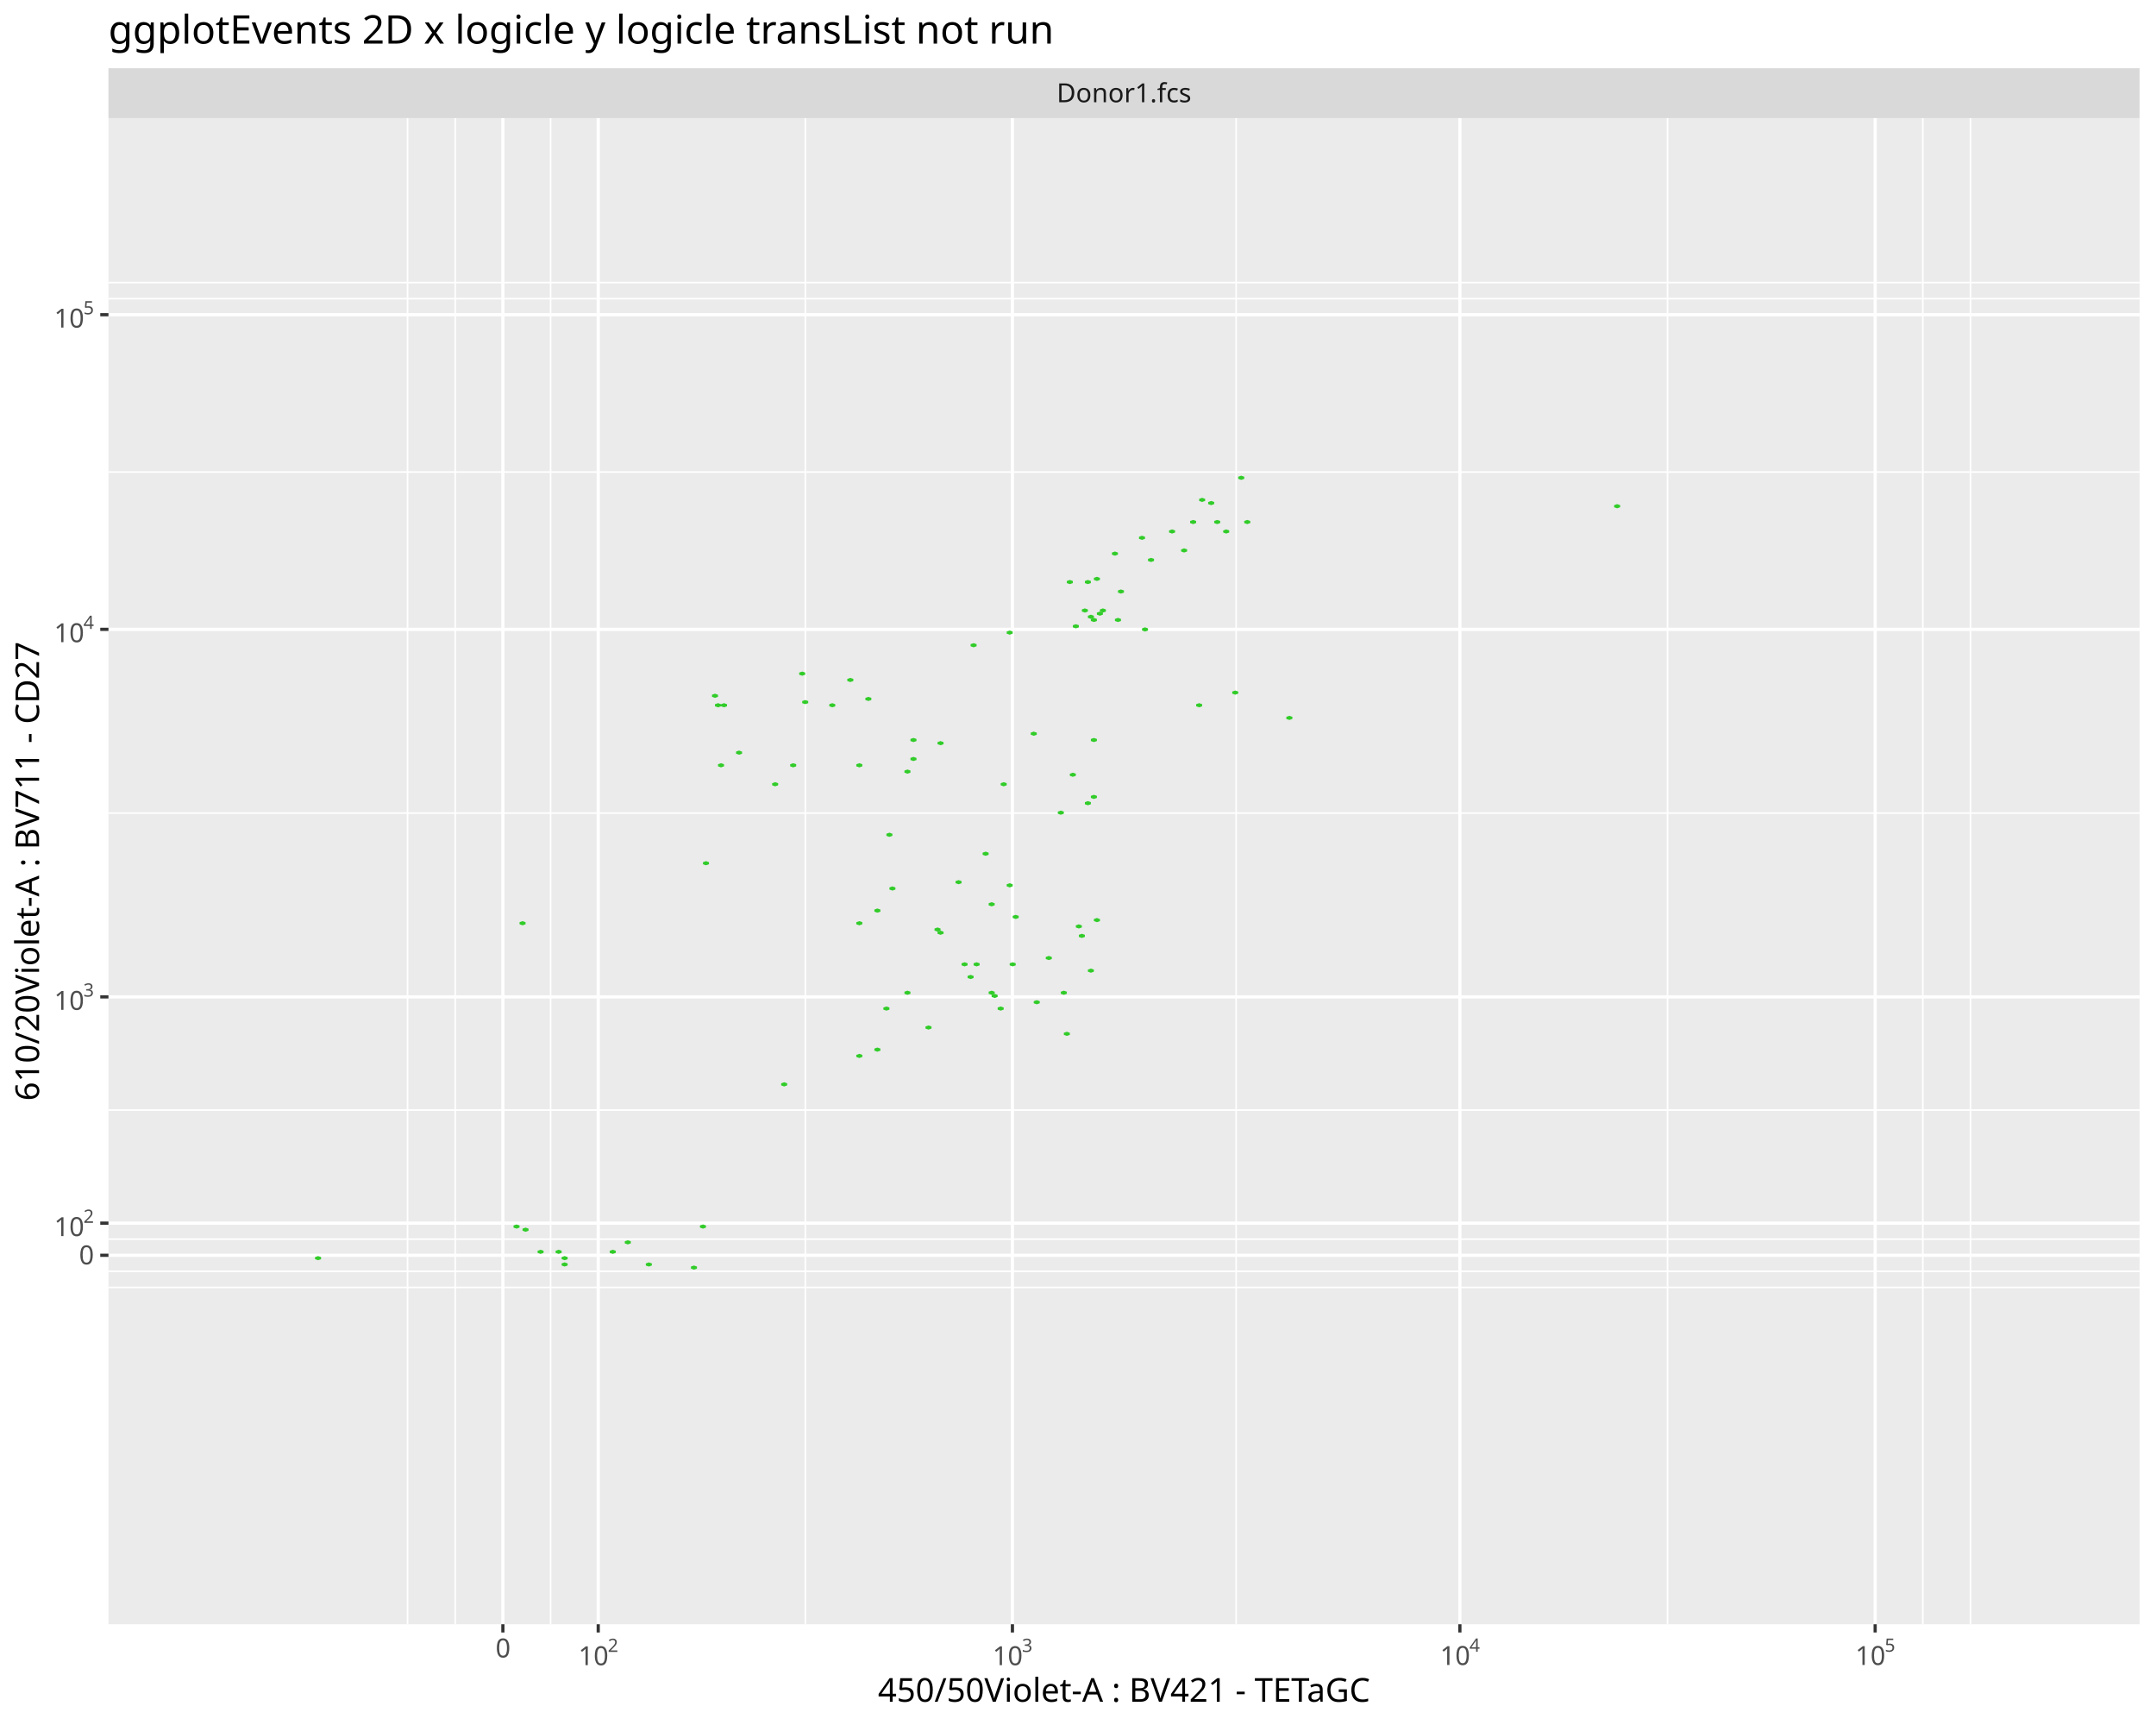
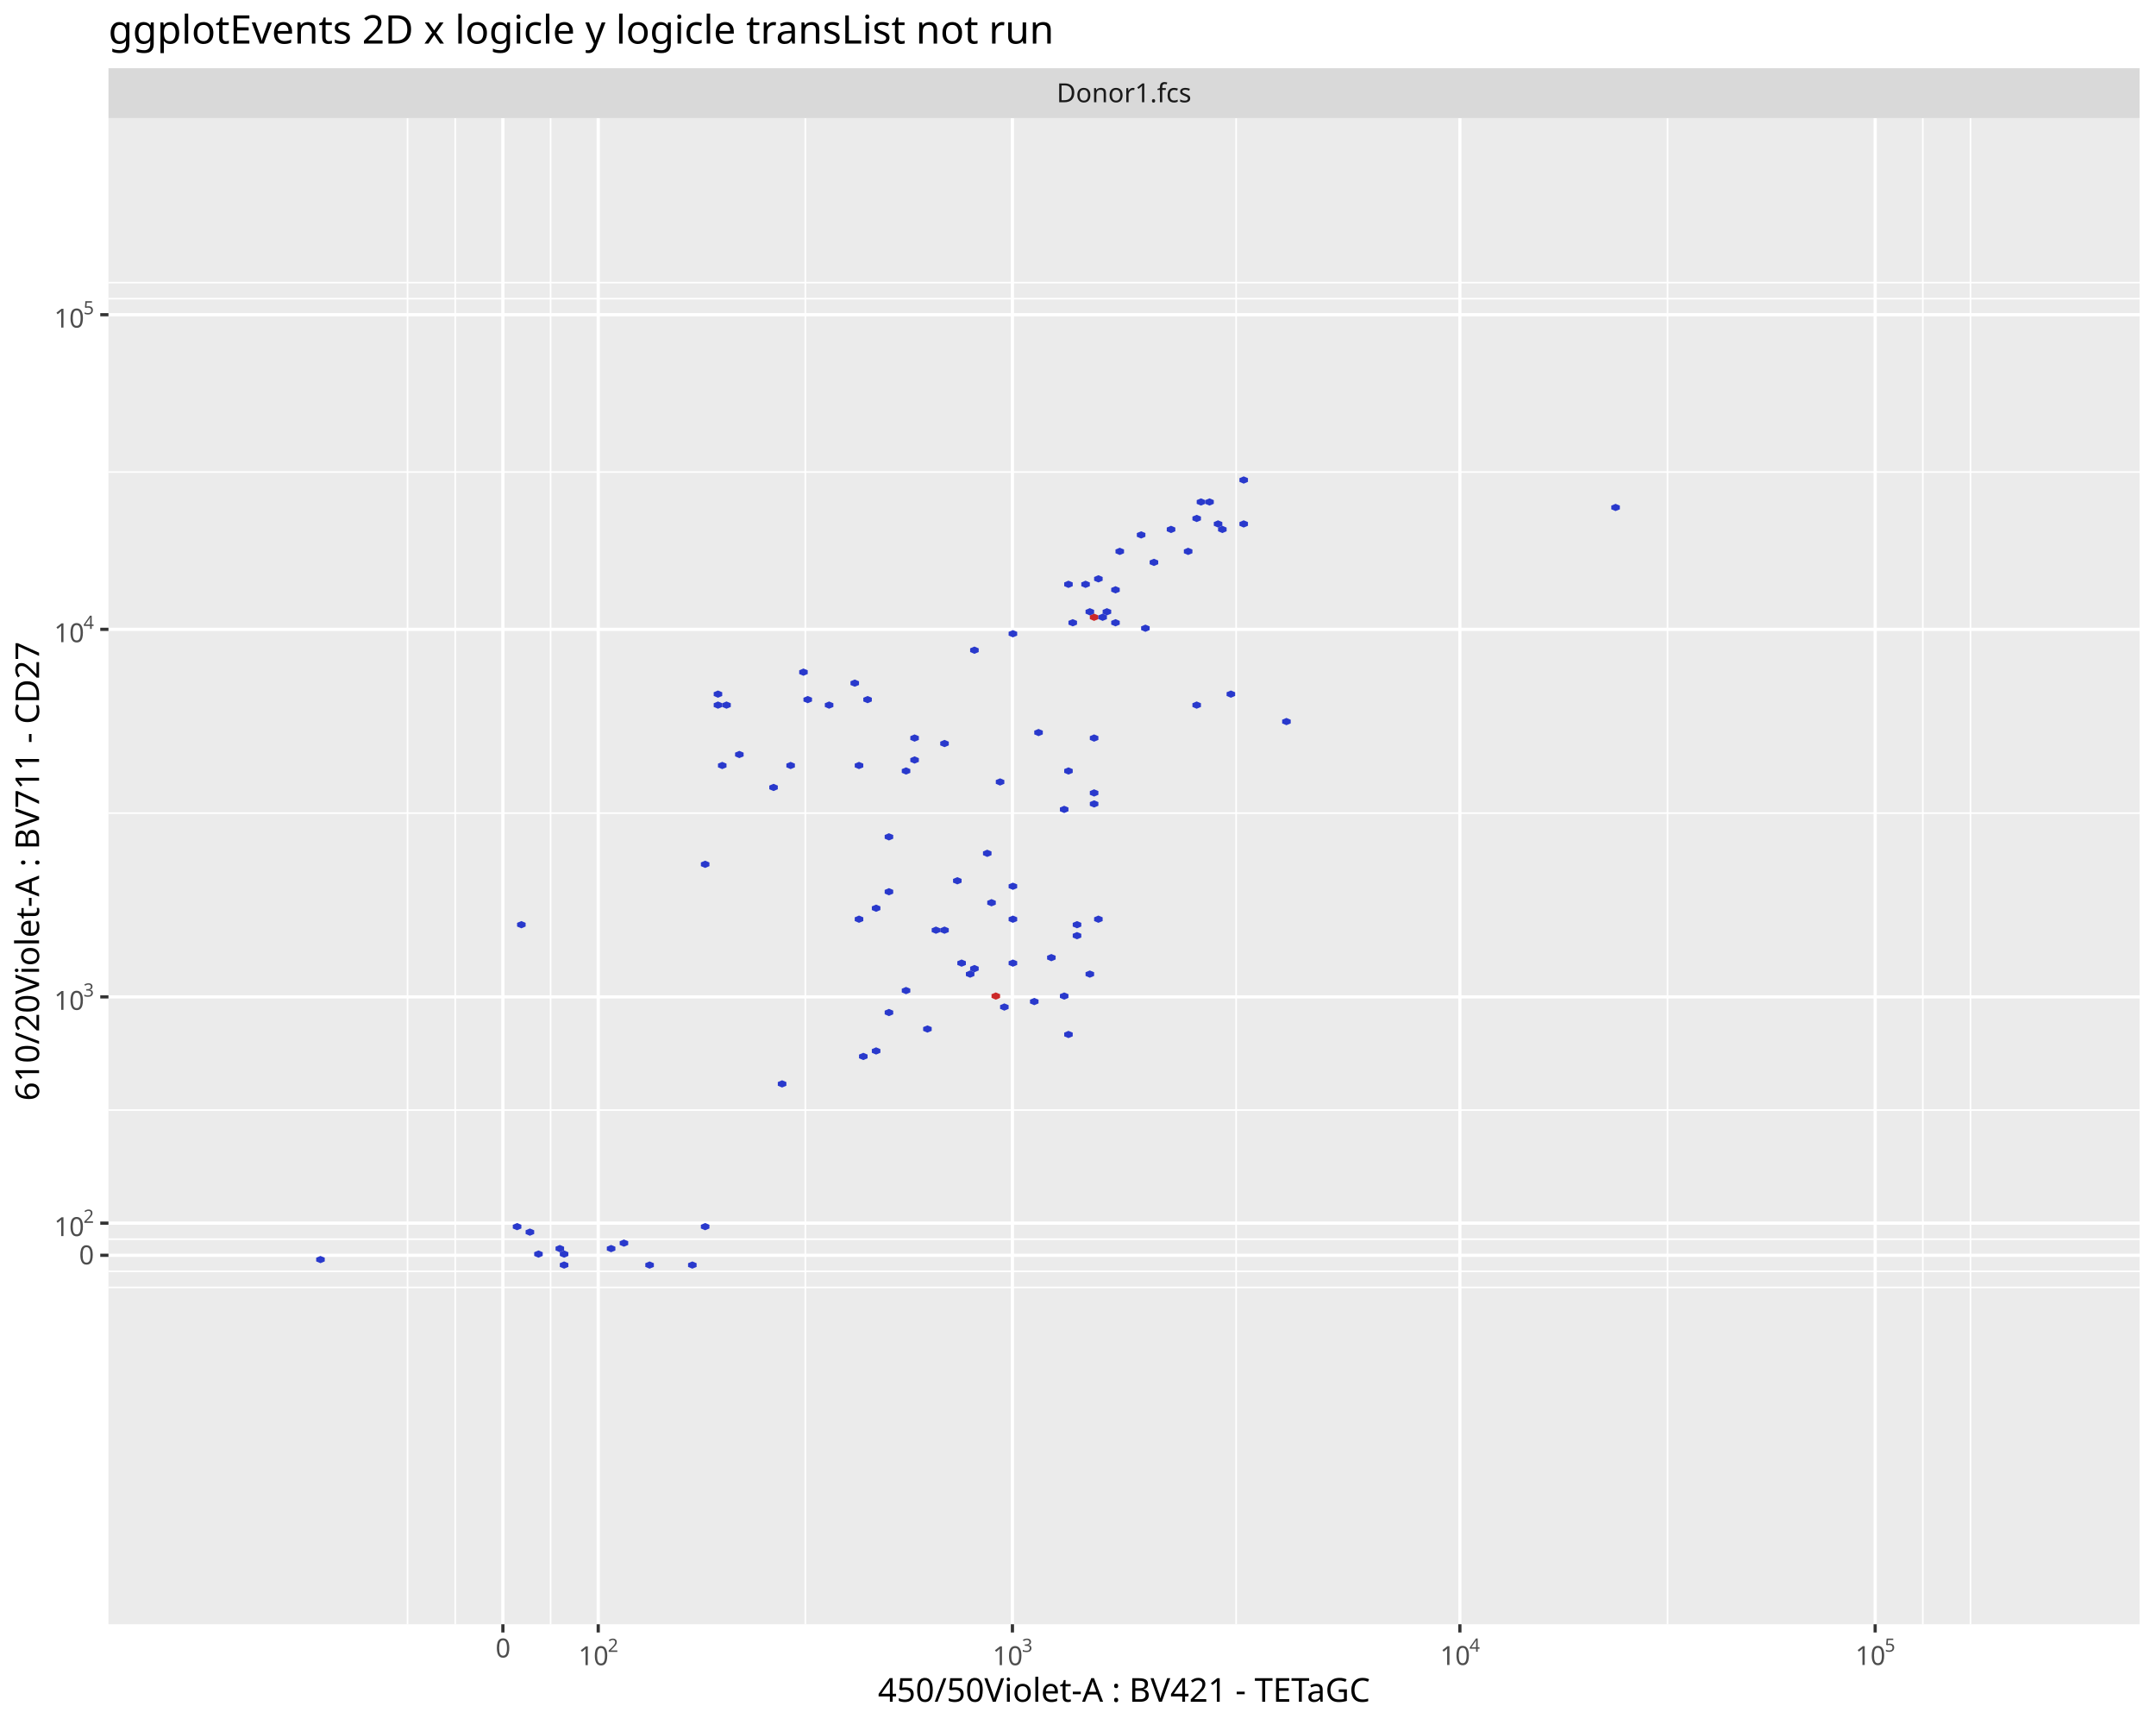
<svg xmlns="http://www.w3.org/2000/svg" class="svglite" data-engine-version="2.0" width="720.00pt" height="576.00pt" viewBox="0 0 720.00 576.00">
  <defs>
    <style type="text/css">
    .svglite line, .svglite polyline, .svglite polygon, .svglite path, .svglite rect, .svglite circle {
      fill: none;
      stroke: #000000;
      stroke-linecap: round;
      stroke-linejoin: round;
      stroke-miterlimit: 10.00;
    }
  </style>
  </defs>
  <rect width="100%" height="100%" style="stroke: none; fill: #FFFFFF;" />
  <defs>
    <clipPath id="cpMC4wMHw3MjAuMDB8MC4wMHw1NzYuMDA=">
      <rect x="0.00" y="0.00" width="720.00" height="576.00" />
    </clipPath>
  </defs>
  <g clip-path="url(#cpMC4wMHw3MjAuMDB8MC4wMHw1NzYuMDA=)">
    <rect x="0.00" y="0.00" width="720.00" height="576.00" style="stroke-width: 1.07; stroke: #FFFFFF; fill: #FFFFFF;" />
  </g>
  <defs>
    <clipPath id="cpMzYuMjJ8NzE0LjUyfDM5LjQzfDU0Mi4zNg==">
      <rect x="36.22" y="39.43" width="678.30" height="502.93" />
    </clipPath>
  </defs>
  <g clip-path="url(#cpMzYuMjJ8NzE0LjUyfDM5LjQzfDU0Mi4zNg==)">
    <rect x="36.22" y="39.43" width="678.30" height="502.93" style="stroke-width: 1.07; stroke: none; fill: #EBEBEB;" />
    <polyline points="36.22,429.88 714.52,429.88 " style="stroke-width: 0.53; stroke: #FFFFFF; stroke-linecap: butt;" />
    <polyline points="36.22,424.51 714.52,424.51 " style="stroke-width: 0.53; stroke: #FFFFFF; stroke-linecap: butt;" />
    <polyline points="36.22,413.78 714.52,413.78 " style="stroke-width: 0.53; stroke: #FFFFFF; stroke-linecap: butt;" />
    <polyline points="36.22,370.65 714.52,370.65 " style="stroke-width: 0.53; stroke: #FFFFFF; stroke-linecap: butt;" />
    <polyline points="36.22,271.51 714.52,271.51 " style="stroke-width: 0.53; stroke: #FFFFFF; stroke-linecap: butt;" />
    <polyline points="36.22,157.62 714.52,157.62 " style="stroke-width: 0.53; stroke: #FFFFFF; stroke-linecap: butt;" />
    <polyline points="36.22,99.73 714.52,99.73 " style="stroke-width: 0.53; stroke: #FFFFFF; stroke-linecap: butt;" />
    <polyline points="36.22,94.36 714.52,94.36 " style="stroke-width: 0.53; stroke: #FFFFFF; stroke-linecap: butt;" />
    <polyline points="136.10,542.36 136.10,39.43 " style="stroke-width: 0.53; stroke: #FFFFFF; stroke-linecap: butt;" />
    <polyline points="152.02,542.36 152.02,39.43 " style="stroke-width: 0.53; stroke: #FFFFFF; stroke-linecap: butt;" />
    <polyline points="183.86,542.36 183.86,39.43 " style="stroke-width: 0.53; stroke: #FFFFFF; stroke-linecap: butt;" />
    <polyline points="268.94,542.36 268.94,39.43 " style="stroke-width: 0.53; stroke: #FFFFFF; stroke-linecap: butt;" />
    <polyline points="412.81,542.36 412.81,39.43 " style="stroke-width: 0.53; stroke: #FFFFFF; stroke-linecap: butt;" />
    <polyline points="556.87,542.36 556.87,39.43 " style="stroke-width: 0.53; stroke: #FFFFFF; stroke-linecap: butt;" />
    <polyline points="642.13,542.36 642.13,39.43 " style="stroke-width: 0.53; stroke: #FFFFFF; stroke-linecap: butt;" />
    <polyline points="658.05,542.36 658.05,39.43 " style="stroke-width: 0.53; stroke: #FFFFFF; stroke-linecap: butt;" />
    <polyline points="36.22,419.15 714.52,419.15 " style="stroke-width: 1.07; stroke: #FFFFFF; stroke-linecap: butt;" />
    <polyline points="36.22,408.42 714.52,408.42 " style="stroke-width: 1.07; stroke: #FFFFFF; stroke-linecap: butt;" />
    <polyline points="36.22,332.88 714.52,332.88 " style="stroke-width: 1.07; stroke: #FFFFFF; stroke-linecap: butt;" />
    <polyline points="36.22,210.15 714.52,210.15 " style="stroke-width: 1.07; stroke: #FFFFFF; stroke-linecap: butt;" />
    <polyline points="36.22,105.09 714.52,105.09 " style="stroke-width: 1.07; stroke: #FFFFFF; stroke-linecap: butt;" />
    <polyline points="167.94,542.36 167.94,39.43 " style="stroke-width: 1.07; stroke: #FFFFFF; stroke-linecap: butt;" />
    <polyline points="199.78,542.36 199.78,39.43 " style="stroke-width: 1.07; stroke: #FFFFFF; stroke-linecap: butt;" />
    <polyline points="338.10,542.36 338.10,39.43 " style="stroke-width: 1.07; stroke: #FFFFFF; stroke-linecap: butt;" />
    <polyline points="487.53,542.36 487.53,39.43 " style="stroke-width: 1.07; stroke: #FFFFFF; stroke-linecap: butt;" />
    <polyline points="626.21,542.36 626.21,39.43 " style="stroke-width: 1.07; stroke: #FFFFFF; stroke-linecap: butt;" />
-     <polygon points="232.75,422.92 232.75,423.62 231.75,423.97 230.74,423.62 230.74,422.92 231.75,422.57 " style="stroke-width: 1.07; stroke: none; fill: #31CC29;" />
-     <polygon points="189.57,421.87 189.57,422.57 188.56,422.92 187.56,422.57 187.56,421.87 188.56,421.52 " style="stroke-width: 1.07; stroke: none; fill: #31CC29;" />
-     <polygon points="217.69,421.87 217.69,422.57 216.68,422.92 215.68,422.57 215.68,421.87 216.68,421.52 " style="stroke-width: 1.07; stroke: none; fill: #31CC29;" />
-     <polygon points="107.22,419.76 107.22,420.46 106.22,420.81 105.21,420.46 105.21,419.76 106.22,419.41 " style="stroke-width: 1.07; stroke: none; fill: #31CC29;" />
-     <polygon points="189.57,419.76 189.57,420.46 188.56,420.81 187.56,420.46 187.56,419.76 188.56,419.41 " style="stroke-width: 1.07; stroke: none; fill: #31CC29;" />
-     <polygon points="181.53,417.65 181.53,418.35 180.53,418.70 179.53,418.35 179.53,417.65 180.53,417.30 " style="stroke-width: 1.07; stroke: none; fill: #31CC29;" />
-     <polygon points="187.56,417.65 187.56,418.35 186.55,418.70 185.55,418.35 185.55,417.65 186.55,417.30 " style="stroke-width: 1.07; stroke: none; fill: #31CC29;" />
-     <polygon points="205.64,417.65 205.64,418.35 204.63,418.70 203.63,418.35 203.63,417.65 204.63,417.30 " style="stroke-width: 1.07; stroke: none; fill: #31CC29;" />
-     <polygon points="210.66,414.48 210.66,415.18 209.65,415.53 208.65,415.18 208.65,414.48 209.65,414.13 " style="stroke-width: 1.07; stroke: none; fill: #31CC29;" />
-     <polygon points="176.51,410.26 176.51,410.96 175.51,411.31 174.50,410.96 174.50,410.26 175.51,409.91 " style="stroke-width: 1.07; stroke: none; fill: #31CC29;" />
-     <polygon points="173.50,409.21 173.50,409.91 172.50,410.26 171.49,409.91 171.49,409.21 172.50,408.86 " style="stroke-width: 1.07; stroke: none; fill: #31CC29;" />
-     <polygon points="235.76,409.21 235.76,409.91 234.76,410.26 233.75,409.91 233.75,409.21 234.76,408.86 " style="stroke-width: 1.07; stroke: none; fill: #31CC29;" />
-     <polygon points="262.88,361.73 262.88,362.43 261.87,362.79 260.87,362.43 260.87,361.73 261.87,361.38 " style="stroke-width: 1.07; stroke: none; fill: #31CC29;" />
-     <polygon points="287.98,352.24 287.98,352.94 286.98,353.29 285.97,352.94 285.97,352.24 286.98,351.89 " style="stroke-width: 1.07; stroke: none; fill: #31CC29;" />
-     <polygon points="294.01,350.13 294.01,350.83 293.00,351.18 292.00,350.83 292.00,350.13 293.00,349.78 " style="stroke-width: 1.07; stroke: none; fill: #31CC29;" />
-     <polygon points="357.27,344.86 357.27,345.56 356.27,345.91 355.27,345.56 355.27,344.86 356.27,344.51 " style="stroke-width: 1.07; stroke: none; fill: #31CC29;" />
-     <polygon points="311.08,342.75 311.08,343.45 310.08,343.80 309.07,343.45 309.07,342.75 310.08,342.40 " style="stroke-width: 1.07; stroke: none; fill: #31CC29;" />
-     <polygon points="297.02,336.42 297.02,337.12 296.02,337.47 295.01,337.12 295.01,336.42 296.02,336.07 " style="stroke-width: 1.07; stroke: none; fill: #31CC29;" />
-     <polygon points="335.18,336.42 335.18,337.12 334.18,337.47 333.17,337.12 333.17,336.42 334.18,336.07 " style="stroke-width: 1.07; stroke: none; fill: #31CC29;" />
-     <polygon points="347.23,334.31 347.23,335.01 346.23,335.36 345.22,335.01 345.22,334.31 346.23,333.96 " style="stroke-width: 1.07; stroke: none; fill: #31CC29;" />
-     <polygon points="333.17,332.20 333.17,332.90 332.17,333.25 331.16,332.90 331.16,332.20 332.17,331.85 " style="stroke-width: 1.07; stroke: none; fill: #31CC29;" />
-     <polygon points="304.05,331.14 304.05,331.84 303.05,332.19 302.04,331.84 302.04,331.14 303.05,330.79 " style="stroke-width: 1.07; stroke: none; fill: #31CC29;" />
-     <polygon points="332.17,331.14 332.17,331.84 331.16,332.19 330.16,331.84 330.16,331.14 331.16,330.79 " style="stroke-width: 1.07; stroke: none; fill: #31CC29;" />
-     <polygon points="356.27,331.14 356.27,331.84 355.27,332.19 354.26,331.84 354.26,331.14 355.27,330.79 " style="stroke-width: 1.07; stroke: none; fill: #31CC29;" />
-     <polygon points="325.14,325.87 325.14,326.57 324.13,326.92 323.13,326.57 323.13,325.87 324.13,325.52 " style="stroke-width: 1.07; stroke: none; fill: #31CC29;" />
-     <polygon points="365.31,323.76 365.31,324.46 364.30,324.81 363.30,324.46 363.30,323.76 364.30,323.41 " style="stroke-width: 1.07; stroke: none; fill: #31CC29;" />
-     <polygon points="323.13,321.65 323.13,322.35 322.13,322.70 321.12,322.35 321.12,321.65 322.13,321.30 " style="stroke-width: 1.07; stroke: none; fill: #31CC29;" />
-     <polygon points="327.15,321.65 327.15,322.35 326.14,322.70 325.14,322.35 325.14,321.65 326.14,321.30 " style="stroke-width: 1.07; stroke: none; fill: #31CC29;" />
-     <polygon points="339.20,321.65 339.20,322.35 338.19,322.70 337.19,322.35 337.19,321.65 338.19,321.30 " style="stroke-width: 1.07; stroke: none; fill: #31CC29;" />
-     <polygon points="351.25,319.54 351.25,320.24 350.24,320.59 349.24,320.24 349.24,319.54 350.24,319.19 " style="stroke-width: 1.07; stroke: none; fill: #31CC29;" />
-     <polygon points="362.30,312.15 362.30,312.85 361.29,313.20 360.29,312.85 360.29,312.15 361.29,311.80 " style="stroke-width: 1.07; stroke: none; fill: #31CC29;" />
-     <polygon points="315.10,311.10 315.10,311.80 314.09,312.15 313.09,311.80 313.09,311.10 314.09,310.75 " style="stroke-width: 1.07; stroke: none; fill: #31CC29;" />
-     <polygon points="314.09,310.04 314.09,310.74 313.09,311.09 312.08,310.74 312.08,310.04 313.09,309.69 " style="stroke-width: 1.07; stroke: none; fill: #31CC29;" />
-     <polygon points="361.29,308.99 361.29,309.69 360.29,310.04 359.28,309.69 359.28,308.99 360.29,308.64 " style="stroke-width: 1.07; stroke: none; fill: #31CC29;" />
-     <polygon points="175.51,307.93 175.51,308.63 174.50,308.98 173.50,308.63 173.50,307.93 174.50,307.58 " style="stroke-width: 1.07; stroke: none; fill: #31CC29;" />
-     <polygon points="287.98,307.93 287.98,308.63 286.98,308.98 285.97,308.63 285.97,307.93 286.98,307.58 " style="stroke-width: 1.07; stroke: none; fill: #31CC29;" />
-     <polygon points="367.32,306.88 367.32,307.58 366.31,307.93 365.31,307.58 365.31,306.88 366.31,306.53 " style="stroke-width: 1.07; stroke: none; fill: #31CC29;" />
-     <polygon points="340.20,305.82 340.20,306.52 339.20,306.87 338.19,306.52 338.19,305.82 339.20,305.47 " style="stroke-width: 1.07; stroke: none; fill: #31CC29;" />
-     <polygon points="294.01,303.71 294.01,304.41 293.00,304.76 292.00,304.41 292.00,303.71 293.00,303.36 " style="stroke-width: 1.07; stroke: none; fill: #31CC29;" />
-     <polygon points="332.17,301.60 332.17,302.30 331.16,302.65 330.16,302.30 330.16,301.60 331.16,301.25 " style="stroke-width: 1.07; stroke: none; fill: #31CC29;" />
-     <polygon points="299.03,296.33 299.03,297.03 298.02,297.38 297.02,297.03 297.02,296.33 298.02,295.98 " style="stroke-width: 1.07; stroke: none; fill: #31CC29;" />
-     <polygon points="338.19,295.27 338.19,295.97 337.19,296.32 336.19,295.97 336.19,295.27 337.19,294.92 " style="stroke-width: 1.07; stroke: none; fill: #31CC29;" />
-     <polygon points="321.12,294.22 321.12,294.92 320.12,295.27 319.11,294.92 319.11,294.22 320.12,293.87 " style="stroke-width: 1.07; stroke: none; fill: #31CC29;" />
-     <polygon points="236.77,287.89 236.77,288.59 235.76,288.94 234.76,288.59 234.76,287.89 235.76,287.54 " style="stroke-width: 1.07; stroke: none; fill: #31CC29;" />
-     <polygon points="330.16,284.72 330.16,285.43 329.16,285.78 328.15,285.43 328.15,284.72 329.16,284.37 " style="stroke-width: 1.07; stroke: none; fill: #31CC29;" />
-     <polygon points="298.02,278.40 298.02,279.10 297.02,279.45 296.02,279.10 296.02,278.40 297.02,278.04 " style="stroke-width: 1.07; stroke: none; fill: #31CC29;" />
-     <polygon points="355.27,271.01 355.27,271.71 354.26,272.06 353.26,271.71 353.26,271.01 354.26,270.66 " style="stroke-width: 1.07; stroke: none; fill: #31CC29;" />
-     <polygon points="364.30,267.85 364.30,268.55 363.30,268.90 362.30,268.55 362.30,267.85 363.30,267.50 " style="stroke-width: 1.07; stroke: none; fill: #31CC29;" />
-     <polygon points="366.31,265.74 366.31,266.44 365.31,266.79 364.30,266.44 364.30,265.74 365.31,265.39 " style="stroke-width: 1.07; stroke: none; fill: #31CC29;" />
-     <polygon points="259.86,261.52 259.86,262.22 258.86,262.57 257.86,262.22 257.86,261.52 258.86,261.17 " style="stroke-width: 1.07; stroke: none; fill: #31CC29;" />
-     <polygon points="336.19,261.52 336.19,262.22 335.18,262.57 334.18,262.22 334.18,261.52 335.18,261.17 " style="stroke-width: 1.07; stroke: none; fill: #31CC29;" />
-     <polygon points="359.28,258.35 359.28,259.05 358.28,259.40 357.27,259.05 357.27,258.35 358.28,258.00 " style="stroke-width: 1.07; stroke: none; fill: #31CC29;" />
-     <polygon points="304.05,257.30 304.05,258.00 303.05,258.35 302.04,258.00 302.04,257.30 303.05,256.95 " style="stroke-width: 1.07; stroke: none; fill: #31CC29;" />
-     <polygon points="241.79,255.19 241.79,255.89 240.78,256.24 239.78,255.89 239.78,255.19 240.78,254.84 " style="stroke-width: 1.07; stroke: none; fill: #31CC29;" />
-     <polygon points="265.89,255.19 265.89,255.89 264.88,256.24 263.88,255.89 263.88,255.19 264.88,254.84 " style="stroke-width: 1.07; stroke: none; fill: #31CC29;" />
-     <polygon points="287.98,255.19 287.98,255.89 286.98,256.24 285.97,255.89 285.97,255.19 286.98,254.84 " style="stroke-width: 1.07; stroke: none; fill: #31CC29;" />
-     <polygon points="306.06,253.08 306.06,253.78 305.05,254.13 304.05,253.78 304.05,253.08 305.05,252.73 " style="stroke-width: 1.07; stroke: none; fill: #31CC29;" />
-     <polygon points="247.81,250.97 247.81,251.67 246.81,252.02 245.80,251.67 245.80,250.97 246.81,250.62 " style="stroke-width: 1.07; stroke: none; fill: #31CC29;" />
-     <polygon points="315.10,247.80 315.10,248.50 314.09,248.85 313.09,248.50 313.09,247.80 314.09,247.45 " style="stroke-width: 1.07; stroke: none; fill: #31CC29;" />
-     <polygon points="306.06,246.75 306.06,247.45 305.05,247.80 304.05,247.45 304.05,246.75 305.05,246.40 " style="stroke-width: 1.07; stroke: none; fill: #31CC29;" />
-     <polygon points="366.31,246.75 366.31,247.45 365.31,247.80 364.30,247.45 364.30,246.75 365.31,246.40 " style="stroke-width: 1.07; stroke: none; fill: #31CC29;" />
-     <polygon points="346.23,244.64 346.23,245.34 345.22,245.69 344.22,245.34 344.22,244.64 345.22,244.29 " style="stroke-width: 1.07; stroke: none; fill: #31CC29;" />
-     <polygon points="431.59,239.36 431.59,240.06 430.58,240.41 429.58,240.06 429.58,239.36 430.58,239.01 " style="stroke-width: 1.07; stroke: none; fill: #31CC29;" />
-     <polygon points="240.78,235.14 240.78,235.84 239.78,236.19 238.77,235.84 238.77,235.14 239.78,234.79 " style="stroke-width: 1.07; stroke: none; fill: #31CC29;" />
-     <polygon points="242.79,235.14 242.79,235.84 241.79,236.19 240.78,235.84 240.78,235.14 241.79,234.79 " style="stroke-width: 1.07; stroke: none; fill: #31CC29;" />
-     <polygon points="278.94,235.14 278.94,235.84 277.94,236.19 276.94,235.84 276.94,235.14 277.94,234.79 " style="stroke-width: 1.07; stroke: none; fill: #31CC29;" />
-     <polygon points="401.46,235.14 401.46,235.84 400.46,236.19 399.45,235.84 399.45,235.14 400.46,234.79 " style="stroke-width: 1.07; stroke: none; fill: #31CC29;" />
-     <polygon points="269.91,234.09 269.91,234.79 268.90,235.14 267.90,234.79 267.90,234.09 268.90,233.74 " style="stroke-width: 1.07; stroke: none; fill: #31CC29;" />
-     <polygon points="290.99,233.03 290.99,233.73 289.99,234.08 288.99,233.73 288.99,233.03 289.99,232.68 " style="stroke-width: 1.07; stroke: none; fill: #31CC29;" />
-     <polygon points="239.78,231.98 239.78,232.68 238.77,233.03 237.77,232.68 237.77,231.98 238.77,231.63 " style="stroke-width: 1.07; stroke: none; fill: #31CC29;" />
-     <polygon points="413.51,230.92 413.51,231.62 412.51,231.97 411.50,231.62 411.50,230.92 412.51,230.57 " style="stroke-width: 1.07; stroke: none; fill: #31CC29;" />
-     <polygon points="284.97,226.70 284.97,227.40 283.97,227.75 282.96,227.40 282.96,226.70 283.97,226.35 " style="stroke-width: 1.07; stroke: none; fill: #31CC29;" />
-     <polygon points="268.90,224.59 268.90,225.29 267.90,225.64 266.89,225.29 266.89,224.59 267.90,224.24 " style="stroke-width: 1.07; stroke: none; fill: #31CC29;" />
-     <polygon points="326.14,215.10 326.14,215.80 325.14,216.15 324.13,215.80 324.13,215.10 325.14,214.75 " style="stroke-width: 1.07; stroke: none; fill: #31CC29;" />
-     <polygon points="338.19,210.88 338.19,211.58 337.19,211.93 336.19,211.58 336.19,210.88 337.19,210.53 " style="stroke-width: 1.07; stroke: none; fill: #31CC29;" />
-     <polygon points="383.38,209.82 383.38,210.53 382.38,210.88 381.38,210.53 381.38,209.82 382.38,209.47 " style="stroke-width: 1.07; stroke: none; fill: #31CC29;" />
-     <polygon points="360.29,208.77 360.29,209.47 359.28,209.82 358.28,209.47 358.28,208.77 359.28,208.42 " style="stroke-width: 1.07; stroke: none; fill: #31CC29;" />
-     <polygon points="366.31,206.66 366.31,207.36 365.31,207.71 364.30,207.36 364.30,206.66 365.31,206.31 " style="stroke-width: 1.07; stroke: none; fill: #31CC29;" />
-     <polygon points="374.35,206.66 374.35,207.36 373.34,207.71 372.34,207.36 372.34,206.66 373.34,206.31 " style="stroke-width: 1.07; stroke: none; fill: #31CC29;" />
-     <polygon points="365.31,205.61 365.31,206.31 364.30,206.66 363.30,206.31 363.30,205.61 364.30,205.25 " style="stroke-width: 1.07; stroke: none; fill: #31CC29;" />
-     <polygon points="368.32,204.55 368.32,205.25 367.32,205.60 366.31,205.25 366.31,204.55 367.32,204.20 " style="stroke-width: 1.07; stroke: none; fill: #31CC29;" />
-     <polygon points="363.30,203.50 363.30,204.20 362.30,204.55 361.29,204.20 361.29,203.50 362.30,203.15 " style="stroke-width: 1.07; stroke: none; fill: #31CC29;" />
-     <polygon points="369.32,203.50 369.32,204.20 368.32,204.55 367.32,204.20 367.32,203.50 368.32,203.15 " style="stroke-width: 1.07; stroke: none; fill: #31CC29;" />
-     <polygon points="375.35,197.17 375.35,197.87 374.35,198.22 373.34,197.87 373.34,197.17 374.35,196.82 " style="stroke-width: 1.07; stroke: none; fill: #31CC29;" />
-     <polygon points="358.28,194.00 358.28,194.70 357.27,195.05 356.27,194.70 356.27,194.00 357.27,193.65 " style="stroke-width: 1.07; stroke: none; fill: #31CC29;" />
-     <polygon points="364.30,194.00 364.30,194.70 363.30,195.05 362.30,194.70 362.30,194.00 363.30,193.65 " style="stroke-width: 1.07; stroke: none; fill: #31CC29;" />
-     <polygon points="367.32,192.95 367.32,193.65 366.31,194.00 365.31,193.65 365.31,192.95 366.31,192.60 " style="stroke-width: 1.07; stroke: none; fill: #31CC29;" />
-     <polygon points="385.39,186.62 385.39,187.32 384.39,187.67 383.38,187.32 383.38,186.62 384.39,186.27 " style="stroke-width: 1.07; stroke: none; fill: #31CC29;" />
-     <polygon points="373.34,184.51 373.34,185.21 372.34,185.56 371.33,185.21 371.33,184.51 372.34,184.16 " style="stroke-width: 1.07; stroke: none; fill: #31CC29;" />
-     <polygon points="396.44,183.45 396.44,184.15 395.43,184.50 394.43,184.15 394.43,183.45 395.43,183.10 " style="stroke-width: 1.07; stroke: none; fill: #31CC29;" />
-     <polygon points="382.38,179.23 382.38,179.93 381.38,180.28 380.37,179.93 380.37,179.23 381.38,178.88 " style="stroke-width: 1.07; stroke: none; fill: #31CC29;" />
-     <polygon points="392.42,177.12 392.42,177.82 391.42,178.17 390.41,177.82 390.41,177.12 391.42,176.77 " style="stroke-width: 1.07; stroke: none; fill: #31CC29;" />
-     <polygon points="410.50,177.12 410.50,177.82 409.49,178.17 408.49,177.82 408.49,177.12 409.49,176.77 " style="stroke-width: 1.07; stroke: none; fill: #31CC29;" />
-     <polygon points="399.45,173.96 399.45,174.66 398.45,175.01 397.44,174.66 397.44,173.96 398.45,173.61 " style="stroke-width: 1.07; stroke: none; fill: #31CC29;" />
-     <polygon points="407.49,173.96 407.49,174.66 406.48,175.01 405.48,174.66 405.48,173.96 406.48,173.61 " style="stroke-width: 1.07; stroke: none; fill: #31CC29;" />
-     <polygon points="417.53,173.96 417.53,174.66 416.52,175.01 415.52,174.66 415.52,173.96 416.52,173.61 " style="stroke-width: 1.07; stroke: none; fill: #31CC29;" />
-     <polygon points="541.05,168.68 541.05,169.38 540.04,169.73 539.04,169.38 539.04,168.68 540.04,168.33 " style="stroke-width: 1.07; stroke: none; fill: #31CC29;" />
-     <polygon points="405.48,167.63 405.48,168.33 404.47,168.68 403.47,168.33 403.47,167.63 404.47,167.28 " style="stroke-width: 1.07; stroke: none; fill: #31CC29;" />
-     <polygon points="402.46,166.57 402.46,167.27 401.46,167.62 400.46,167.27 400.46,166.57 401.46,166.22 " style="stroke-width: 1.07; stroke: none; fill: #31CC29;" />
-     <polygon points="415.52,159.19 415.52,159.89 414.52,160.24 413.51,159.89 413.51,159.19 414.52,158.84 " style="stroke-width: 1.07; stroke: none; fill: #31CC29;" />
+     <polygon points="189.81,421.81 189.81,423.03 188.38,423.63 186.95,423.03 186.95,421.81 188.38,421.20 " style="stroke-width: 1.07; stroke: none; fill: #2939CC;" />
+     <polygon points="218.36,421.81 218.36,423.03 216.93,423.63 215.50,423.03 215.50,421.81 216.93,421.20 " style="stroke-width: 1.07; stroke: none; fill: #2939CC;" />
+     <polygon points="232.63,421.81 232.63,423.03 231.20,423.63 229.78,423.03 229.78,421.81 231.20,421.20 " style="stroke-width: 1.07; stroke: none; fill: #2939CC;" />
+     <polygon points="108.45,419.98 108.45,421.19 107.02,421.80 105.59,421.19 105.59,419.98 107.02,419.37 " style="stroke-width: 1.07; stroke: none; fill: #2939CC;" />
+     <polygon points="181.24,418.14 181.24,419.36 179.82,419.97 178.39,419.36 178.39,418.14 179.82,417.53 " style="stroke-width: 1.07; stroke: none; fill: #2939CC;" />
+     <polygon points="189.81,418.14 189.81,419.36 188.38,419.97 186.95,419.36 186.95,418.14 188.38,417.53 " style="stroke-width: 1.07; stroke: none; fill: #2939CC;" />
+     <polygon points="188.38,416.31 188.38,417.53 186.95,418.14 185.53,417.53 185.53,416.31 186.95,415.70 " style="stroke-width: 1.07; stroke: none; fill: #2939CC;" />
+     <polygon points="205.51,416.31 205.51,417.53 204.08,418.14 202.65,417.53 202.65,416.31 204.08,415.70 " style="stroke-width: 1.07; stroke: none; fill: #2939CC;" />
+     <polygon points="209.79,414.48 209.79,415.69 208.36,416.30 206.94,415.69 206.94,414.48 208.36,413.87 " style="stroke-width: 1.07; stroke: none; fill: #2939CC;" />
+     <polygon points="178.39,410.81 178.39,412.03 176.96,412.64 175.53,412.03 175.53,410.81 176.96,410.20 " style="stroke-width: 1.07; stroke: none; fill: #2939CC;" />
+     <polygon points="174.11,408.98 174.11,410.19 172.68,410.80 171.25,410.19 171.25,408.98 172.68,408.37 " style="stroke-width: 1.07; stroke: none; fill: #2939CC;" />
+     <polygon points="236.91,408.98 236.91,410.19 235.48,410.80 234.06,410.19 234.06,408.98 235.48,408.37 " style="stroke-width: 1.07; stroke: none; fill: #2939CC;" />
+     <polygon points="262.61,361.32 262.61,362.53 261.18,363.14 259.75,362.53 259.75,361.32 261.18,360.71 " style="stroke-width: 1.07; stroke: none; fill: #2939CC;" />
+     <polygon points="289.73,352.15 289.73,353.37 288.30,353.98 286.87,353.37 286.87,352.15 288.30,351.54 " style="stroke-width: 1.07; stroke: none; fill: #2939CC;" />
+     <polygon points="294.01,350.32 294.01,351.53 292.58,352.14 291.15,351.53 291.15,350.32 292.58,349.71 " style="stroke-width: 1.07; stroke: none; fill: #2939CC;" />
+     <polygon points="358.24,344.82 358.24,346.04 356.81,346.64 355.39,346.04 355.39,344.82 356.81,344.21 " style="stroke-width: 1.07; stroke: none; fill: #2939CC;" />
+     <polygon points="311.14,342.98 311.14,344.20 309.71,344.81 308.28,344.20 308.28,342.98 309.71,342.38 " style="stroke-width: 1.07; stroke: none; fill: #2939CC;" />
+     <polygon points="298.29,337.49 298.29,338.70 296.86,339.31 295.44,338.70 295.44,337.49 296.86,336.88 " style="stroke-width: 1.07; stroke: none; fill: #2939CC;" />
+     <polygon points="336.83,335.65 336.83,336.87 335.40,337.48 333.98,336.87 333.98,335.65 335.40,335.04 " style="stroke-width: 1.07; stroke: none; fill: #2939CC;" />
+     <polygon points="346.82,333.82 346.82,335.04 345.39,335.65 343.97,335.04 343.97,333.82 345.39,333.21 " style="stroke-width: 1.07; stroke: none; fill: #2939CC;" />
+     <polygon points="333.98,331.99 333.98,333.20 332.55,333.81 331.12,333.20 331.12,331.99 332.55,331.38 " style="stroke-width: 1.07; stroke: none; fill: #CC2929;" />
+     <polygon points="356.81,331.99 356.81,333.20 355.39,333.81 353.96,333.20 353.96,331.99 355.39,331.38 " style="stroke-width: 1.07; stroke: none; fill: #2939CC;" />
+     <polygon points="304.00,330.15 304.00,331.37 302.57,331.98 301.15,331.37 301.15,330.15 302.57,329.54 " style="stroke-width: 1.07; stroke: none; fill: #2939CC;" />
+     <polygon points="325.41,324.65 325.41,325.87 323.98,326.48 322.56,325.87 322.56,324.65 323.98,324.05 " style="stroke-width: 1.07; stroke: none; fill: #2939CC;" />
+     <polygon points="365.38,324.65 365.38,325.87 363.95,326.48 362.52,325.87 362.52,324.65 363.95,324.05 " style="stroke-width: 1.07; stroke: none; fill: #2939CC;" />
+     <polygon points="326.84,322.82 326.84,324.04 325.41,324.65 323.98,324.04 323.98,322.82 325.41,322.21 " style="stroke-width: 1.07; stroke: none; fill: #2939CC;" />
+     <polygon points="322.56,320.99 322.56,322.20 321.13,322.81 319.70,322.20 319.70,320.99 321.13,320.38 " style="stroke-width: 1.07; stroke: none; fill: #2939CC;" />
+     <polygon points="339.69,320.99 339.69,322.20 338.26,322.81 336.83,322.20 336.83,320.99 338.26,320.38 " style="stroke-width: 1.07; stroke: none; fill: #2939CC;" />
+     <polygon points="352.53,319.15 352.53,320.37 351.10,320.98 349.68,320.37 349.68,319.15 351.10,318.55 " style="stroke-width: 1.07; stroke: none; fill: #2939CC;" />
+     <polygon points="361.10,311.82 361.10,313.04 359.67,313.65 358.24,313.04 358.24,311.82 359.67,311.21 " style="stroke-width: 1.07; stroke: none; fill: #2939CC;" />
+     <polygon points="313.99,309.99 313.99,311.21 312.56,311.81 311.14,311.21 311.14,309.99 312.56,309.38 " style="stroke-width: 1.07; stroke: none; fill: #2939CC;" />
+     <polygon points="316.85,309.99 316.85,311.21 315.42,311.81 313.99,311.21 313.99,309.99 315.42,309.38 " style="stroke-width: 1.07; stroke: none; fill: #2939CC;" />
+     <polygon points="175.53,308.16 175.53,309.37 174.11,309.98 172.68,309.37 172.68,308.16 174.11,307.55 " style="stroke-width: 1.07; stroke: none; fill: #2939CC;" />
+     <polygon points="361.10,308.16 361.10,309.37 359.67,309.98 358.24,309.37 358.24,308.16 359.67,307.55 " style="stroke-width: 1.07; stroke: none; fill: #2939CC;" />
+     <polygon points="288.30,306.32 288.30,307.54 286.87,308.15 285.44,307.54 285.44,306.32 286.87,305.71 " style="stroke-width: 1.07; stroke: none; fill: #2939CC;" />
+     <polygon points="339.69,306.32 339.69,307.54 338.26,308.15 336.83,307.54 336.83,306.32 338.26,305.71 " style="stroke-width: 1.07; stroke: none; fill: #2939CC;" />
+     <polygon points="368.23,306.32 368.23,307.54 366.81,308.15 365.38,307.54 365.38,306.32 366.81,305.71 " style="stroke-width: 1.07; stroke: none; fill: #2939CC;" />
+     <polygon points="294.01,302.66 294.01,303.87 292.58,304.48 291.15,303.87 291.15,302.66 292.58,302.05 " style="stroke-width: 1.07; stroke: none; fill: #2939CC;" />
+     <polygon points="332.55,300.82 332.55,302.04 331.12,302.65 329.69,302.04 329.69,300.82 331.12,300.21 " style="stroke-width: 1.07; stroke: none; fill: #2939CC;" />
+     <polygon points="298.29,297.16 298.29,298.37 296.86,298.98 295.44,298.37 295.44,297.16 296.86,296.55 " style="stroke-width: 1.07; stroke: none; fill: #2939CC;" />
+     <polygon points="339.69,295.32 339.69,296.54 338.26,297.15 336.83,296.54 336.83,295.32 338.26,294.72 " style="stroke-width: 1.07; stroke: none; fill: #2939CC;" />
+     <polygon points="321.13,293.49 321.13,294.71 319.70,295.32 318.27,294.71 318.27,293.49 319.70,292.88 " style="stroke-width: 1.07; stroke: none; fill: #2939CC;" />
+     <polygon points="236.91,287.99 236.91,289.21 235.48,289.82 234.06,289.21 234.06,287.99 235.48,287.38 " style="stroke-width: 1.07; stroke: none; fill: #2939CC;" />
+     <polygon points="331.12,284.33 331.12,285.54 329.69,286.15 328.27,285.54 328.27,284.33 329.69,283.72 " style="stroke-width: 1.07; stroke: none; fill: #2939CC;" />
+     <polygon points="298.29,278.83 298.29,280.04 296.86,280.65 295.44,280.04 295.44,278.83 296.86,278.22 " style="stroke-width: 1.07; stroke: none; fill: #2939CC;" />
+     <polygon points="356.81,269.66 356.81,270.88 355.39,271.49 353.96,270.88 353.96,269.66 355.39,269.05 " style="stroke-width: 1.07; stroke: none; fill: #2939CC;" />
+     <polygon points="366.81,267.83 366.81,269.04 365.38,269.65 363.95,269.04 363.95,267.83 365.38,267.22 " style="stroke-width: 1.07; stroke: none; fill: #2939CC;" />
+     <polygon points="366.81,264.16 366.81,265.38 365.38,265.99 363.95,265.38 363.95,264.16 365.38,263.55 " style="stroke-width: 1.07; stroke: none; fill: #2939CC;" />
+     <polygon points="259.75,262.33 259.75,263.54 258.32,264.15 256.90,263.54 256.90,262.33 258.32,261.72 " style="stroke-width: 1.07; stroke: none; fill: #2939CC;" />
+     <polygon points="335.40,260.49 335.40,261.71 333.98,262.32 332.55,261.71 332.55,260.49 333.98,259.89 " style="stroke-width: 1.07; stroke: none; fill: #2939CC;" />
+     <polygon points="304.00,256.83 304.00,258.05 302.57,258.65 301.15,258.05 301.15,256.83 302.57,256.22 " style="stroke-width: 1.07; stroke: none; fill: #2939CC;" />
+     <polygon points="358.24,256.83 358.24,258.05 356.81,258.65 355.39,258.05 355.39,256.83 356.81,256.22 " style="stroke-width: 1.07; stroke: none; fill: #2939CC;" />
+     <polygon points="242.62,255.00 242.62,256.21 241.19,256.82 239.77,256.21 239.77,255.00 241.19,254.39 " style="stroke-width: 1.07; stroke: none; fill: #2939CC;" />
+     <polygon points="265.46,255.00 265.46,256.21 264.03,256.82 262.61,256.21 262.61,255.00 264.03,254.39 " style="stroke-width: 1.07; stroke: none; fill: #2939CC;" />
+     <polygon points="288.30,255.00 288.30,256.21 286.87,256.82 285.44,256.21 285.44,255.00 286.87,254.39 " style="stroke-width: 1.07; stroke: none; fill: #2939CC;" />
+     <polygon points="306.85,253.16 306.85,254.38 305.43,254.99 304.00,254.38 304.00,253.16 305.43,252.55 " style="stroke-width: 1.07; stroke: none; fill: #2939CC;" />
+     <polygon points="248.33,251.33 248.33,252.55 246.90,253.15 245.48,252.55 245.48,251.33 246.90,250.72 " style="stroke-width: 1.07; stroke: none; fill: #2939CC;" />
+     <polygon points="316.85,247.66 316.85,248.88 315.42,249.49 313.99,248.88 313.99,247.66 315.42,247.05 " style="stroke-width: 1.07; stroke: none; fill: #2939CC;" />
+     <polygon points="306.85,245.83 306.85,247.05 305.43,247.66 304.00,247.05 304.00,245.83 305.43,245.22 " style="stroke-width: 1.07; stroke: none; fill: #2939CC;" />
+     <polygon points="366.81,245.83 366.81,247.05 365.38,247.66 363.95,247.05 363.95,245.83 365.38,245.22 " style="stroke-width: 1.07; stroke: none; fill: #2939CC;" />
+     <polygon points="348.25,244.00 348.25,245.21 346.82,245.82 345.39,245.21 345.39,244.00 346.82,243.39 " style="stroke-width: 1.07; stroke: none; fill: #2939CC;" />
+     <polygon points="431.04,240.33 431.04,241.55 429.61,242.16 428.18,241.55 428.18,240.33 429.61,239.72 " style="stroke-width: 1.07; stroke: none; fill: #2939CC;" />
+     <polygon points="241.19,234.83 241.19,236.05 239.77,236.66 238.34,236.05 238.34,234.83 239.77,234.22 " style="stroke-width: 1.07; stroke: none; fill: #2939CC;" />
+     <polygon points="244.05,234.83 244.05,236.05 242.62,236.66 241.19,236.05 241.19,234.83 242.62,234.22 " style="stroke-width: 1.07; stroke: none; fill: #2939CC;" />
+     <polygon points="278.31,234.83 278.31,236.05 276.88,236.66 275.45,236.05 275.45,234.83 276.88,234.22 " style="stroke-width: 1.07; stroke: none; fill: #2939CC;" />
+     <polygon points="401.06,234.83 401.06,236.05 399.64,236.66 398.21,236.05 398.21,234.83 399.64,234.22 " style="stroke-width: 1.07; stroke: none; fill: #2939CC;" />
+     <polygon points="271.17,233.00 271.17,234.21 269.74,234.82 268.31,234.21 268.31,233.00 269.74,232.39 " style="stroke-width: 1.07; stroke: none; fill: #2939CC;" />
+     <polygon points="291.15,233.00 291.15,234.21 289.73,234.82 288.30,234.21 288.30,233.00 289.73,232.39 " style="stroke-width: 1.07; stroke: none; fill: #2939CC;" />
+     <polygon points="241.19,231.16 241.19,232.38 239.77,232.99 238.34,232.38 238.34,231.16 239.77,230.56 " style="stroke-width: 1.07; stroke: none; fill: #2939CC;" />
+     <polygon points="412.48,231.16 412.48,232.38 411.06,232.99 409.63,232.38 409.63,231.16 411.06,230.56 " style="stroke-width: 1.07; stroke: none; fill: #2939CC;" />
+     <polygon points="286.87,227.50 286.87,228.72 285.44,229.32 284.02,228.72 284.02,227.50 285.44,226.89 " style="stroke-width: 1.07; stroke: none; fill: #2939CC;" />
+     <polygon points="269.74,223.83 269.74,225.05 268.31,225.66 266.89,225.05 266.89,223.83 268.31,223.22 " style="stroke-width: 1.07; stroke: none; fill: #2939CC;" />
+     <polygon points="326.84,216.50 326.84,217.72 325.41,218.33 323.98,217.72 323.98,216.50 325.41,215.89 " style="stroke-width: 1.07; stroke: none; fill: #2939CC;" />
+     <polygon points="339.69,211.00 339.69,212.22 338.26,212.83 336.83,212.22 336.83,211.00 338.26,210.39 " style="stroke-width: 1.07; stroke: none; fill: #2939CC;" />
+     <polygon points="383.93,209.17 383.93,210.38 382.51,210.99 381.08,210.38 381.08,209.17 382.51,208.56 " style="stroke-width: 1.07; stroke: none; fill: #2939CC;" />
+     <polygon points="359.67,207.33 359.67,208.55 358.24,209.16 356.81,208.55 356.81,207.33 358.24,206.73 " style="stroke-width: 1.07; stroke: none; fill: #2939CC;" />
+     <polygon points="373.94,207.33 373.94,208.55 372.52,209.16 371.09,208.55 371.09,207.33 372.52,206.73 " style="stroke-width: 1.07; stroke: none; fill: #2939CC;" />
+     <polygon points="366.81,205.50 366.81,206.72 365.38,207.33 363.95,206.72 363.95,205.50 365.38,204.89 " style="stroke-width: 1.07; stroke: none; fill: #CC2929;" />
+     <polygon points="369.66,205.50 369.66,206.72 368.23,207.33 366.81,206.72 366.81,205.50 368.23,204.89 " style="stroke-width: 1.07; stroke: none; fill: #2939CC;" />
+     <polygon points="365.38,203.67 365.38,204.88 363.95,205.49 362.52,204.88 362.52,203.67 363.95,203.06 " style="stroke-width: 1.07; stroke: none; fill: #2939CC;" />
+     <polygon points="371.09,203.67 371.09,204.88 369.66,205.49 368.23,204.88 368.23,203.67 369.66,203.06 " style="stroke-width: 1.07; stroke: none; fill: #2939CC;" />
+     <polygon points="373.94,196.34 373.94,197.55 372.52,198.16 371.09,197.55 371.09,196.34 372.52,195.73 " style="stroke-width: 1.07; stroke: none; fill: #2939CC;" />
+     <polygon points="358.24,194.50 358.24,195.72 356.81,196.33 355.39,195.72 355.39,194.50 356.81,193.89 " style="stroke-width: 1.07; stroke: none; fill: #2939CC;" />
+     <polygon points="363.95,194.50 363.95,195.72 362.52,196.33 361.10,195.72 361.10,194.50 362.52,193.89 " style="stroke-width: 1.07; stroke: none; fill: #2939CC;" />
+     <polygon points="368.23,192.67 368.23,193.89 366.81,194.49 365.38,193.89 365.38,192.67 366.81,192.06 " style="stroke-width: 1.07; stroke: none; fill: #2939CC;" />
+     <polygon points="386.79,187.17 386.79,188.39 385.36,189.00 383.93,188.39 383.93,187.17 385.36,186.56 " style="stroke-width: 1.07; stroke: none; fill: #2939CC;" />
+     <polygon points="375.37,183.50 375.37,184.72 373.94,185.33 372.52,184.72 372.52,183.50 373.94,182.89 " style="stroke-width: 1.07; stroke: none; fill: #2939CC;" />
+     <polygon points="398.21,183.50 398.21,184.72 396.78,185.33 395.35,184.72 395.35,183.50 396.78,182.89 " style="stroke-width: 1.07; stroke: none; fill: #2939CC;" />
+     <polygon points="382.51,178.00 382.51,179.22 381.08,179.83 379.65,179.22 379.65,178.00 381.08,177.40 " style="stroke-width: 1.07; stroke: none; fill: #2939CC;" />
+     <polygon points="392.50,176.17 392.50,177.39 391.07,178.00 389.64,177.39 389.64,176.17 391.07,175.56 " style="stroke-width: 1.07; stroke: none; fill: #2939CC;" />
+     <polygon points="409.63,176.17 409.63,177.39 408.20,178.00 406.77,177.39 406.77,176.17 408.20,175.56 " style="stroke-width: 1.07; stroke: none; fill: #2939CC;" />
+     <polygon points="408.20,174.34 408.20,175.55 406.77,176.16 405.35,175.55 405.35,174.34 406.77,173.73 " style="stroke-width: 1.07; stroke: none; fill: #2939CC;" />
+     <polygon points="416.76,174.34 416.76,175.55 415.34,176.16 413.91,175.55 413.91,174.34 415.34,173.73 " style="stroke-width: 1.07; stroke: none; fill: #2939CC;" />
+     <polygon points="401.06,172.50 401.06,173.72 399.64,174.33 398.21,173.72 398.21,172.50 399.64,171.90 " style="stroke-width: 1.07; stroke: none; fill: #2939CC;" />
+     <polygon points="540.95,168.84 540.95,170.06 539.52,170.66 538.09,170.06 538.09,168.84 539.52,168.23 " style="stroke-width: 1.07; stroke: none; fill: #2939CC;" />
+     <polygon points="402.49,167.01 402.49,168.22 401.06,168.83 399.64,168.22 399.64,167.01 401.06,166.40 " style="stroke-width: 1.07; stroke: none; fill: #2939CC;" />
+     <polygon points="405.35,167.01 405.35,168.22 403.92,168.83 402.49,168.22 402.49,167.01 403.92,166.40 " style="stroke-width: 1.07; stroke: none; fill: #2939CC;" />
+     <polygon points="416.76,159.67 416.76,160.89 415.34,161.50 413.91,160.89 413.91,159.67 415.34,159.06 " style="stroke-width: 1.07; stroke: none; fill: #2939CC;" />
  </g>
  <g clip-path="url(#cpMC4wMHw3MjAuMDB8MC4wMHw1NzYuMDA=)">
</g>
  <defs>
    <clipPath id="cpMzYuMjJ8NzE0LjUyfDIyLjc4fDM5LjQz">
      <rect x="36.22" y="22.78" width="678.30" height="16.65" />
    </clipPath>
  </defs>
  <g clip-path="url(#cpMzYuMjJ8NzE0LjUyfDIyLjc4fDM5LjQz)">
    <rect x="36.22" y="22.78" width="678.30" height="16.65" style="stroke-width: 1.07; stroke: none; fill: #D9D9D9;" />
    <text x="375.37" y="34.14" text-anchor="middle" style="font-size: 8.80px; fill: #1A1A1A; font-family: sans;" textLength="42.56px" lengthAdjust="spacingAndGlyphs">Donor1.fcs</text>
  </g>
  <g clip-path="url(#cpMC4wMHw3MjAuMDB8MC4wMHw1NzYuMDA=)">
    <polyline points="167.94,545.10 167.94,542.36 " style="stroke-width: 1.07; stroke: #333333; stroke-linecap: butt;" />
    <polyline points="199.78,545.10 199.78,542.36 " style="stroke-width: 1.07; stroke: #333333; stroke-linecap: butt;" />
    <polyline points="338.10,545.10 338.10,542.36 " style="stroke-width: 1.07; stroke: #333333; stroke-linecap: butt;" />
    <polyline points="487.53,545.10 487.53,542.36 " style="stroke-width: 1.07; stroke: #333333; stroke-linecap: butt;" />
    <polyline points="626.21,545.10 626.21,542.36 " style="stroke-width: 1.07; stroke: #333333; stroke-linecap: butt;" />
    <text x="165.49" y="553.44" style="font-size: 8.80px; fill: #4D4D4D; font-family: sans;" textLength="4.89px" lengthAdjust="spacingAndGlyphs">0</text>
    <text x="193.17" y="556.02" style="font-size: 8.80px; fill: #4D4D4D; font-family: sans;" textLength="9.79px" lengthAdjust="spacingAndGlyphs">10</text>
    <text x="202.96" y="551.60" style="font-size: 6.16px; fill: #4D4D4D; font-family: sans;" textLength="3.43px" lengthAdjust="spacingAndGlyphs">2</text>
    <text x="331.49" y="556.02" style="font-size: 8.80px; fill: #4D4D4D; font-family: sans;" textLength="9.79px" lengthAdjust="spacingAndGlyphs">10</text>
    <text x="341.28" y="551.60" style="font-size: 6.16px; fill: #4D4D4D; font-family: sans;" textLength="3.43px" lengthAdjust="spacingAndGlyphs">3</text>
    <text x="480.92" y="555.95" style="font-size: 8.80px; fill: #4D4D4D; font-family: sans;" textLength="9.79px" lengthAdjust="spacingAndGlyphs">10</text>
    <text x="490.71" y="551.53" style="font-size: 6.16px; fill: #4D4D4D; font-family: sans;" textLength="3.43px" lengthAdjust="spacingAndGlyphs">4</text>
    <text x="619.60" y="555.95" style="font-size: 8.80px; fill: #4D4D4D; font-family: sans;" textLength="9.79px" lengthAdjust="spacingAndGlyphs">10</text>
    <text x="629.39" y="551.53" style="font-size: 6.16px; fill: #4D4D4D; font-family: sans;" textLength="3.43px" lengthAdjust="spacingAndGlyphs">5</text>
    <text x="26.39" y="422.18" style="font-size: 8.80px; fill: #4D4D4D; font-family: sans;" textLength="4.89px" lengthAdjust="spacingAndGlyphs">0</text>
    <text x="18.07" y="412.74" style="font-size: 8.80px; fill: #4D4D4D; font-family: sans;" textLength="9.79px" lengthAdjust="spacingAndGlyphs">10</text>
    <text x="27.86" y="408.32" style="font-size: 6.16px; fill: #4D4D4D; font-family: sans;" textLength="3.43px" lengthAdjust="spacingAndGlyphs">2</text>
    <text x="18.07" y="337.20" style="font-size: 8.80px; fill: #4D4D4D; font-family: sans;" textLength="9.79px" lengthAdjust="spacingAndGlyphs">10</text>
    <text x="27.86" y="332.78" style="font-size: 6.16px; fill: #4D4D4D; font-family: sans;" textLength="3.43px" lengthAdjust="spacingAndGlyphs">3</text>
    <text x="18.07" y="214.43" style="font-size: 8.80px; fill: #4D4D4D; font-family: sans;" textLength="9.79px" lengthAdjust="spacingAndGlyphs">10</text>
    <text x="27.86" y="210.01" style="font-size: 6.16px; fill: #4D4D4D; font-family: sans;" textLength="3.43px" lengthAdjust="spacingAndGlyphs">4</text>
    <text x="18.07" y="109.38" style="font-size: 8.80px; fill: #4D4D4D; font-family: sans;" textLength="9.79px" lengthAdjust="spacingAndGlyphs">10</text>
    <text x="27.86" y="104.96" style="font-size: 6.16px; fill: #4D4D4D; font-family: sans;" textLength="3.43px" lengthAdjust="spacingAndGlyphs">5</text>
    <polyline points="33.48,419.15 36.22,419.15 " style="stroke-width: 1.07; stroke: #333333; stroke-linecap: butt;" />
    <polyline points="33.48,408.42 36.22,408.42 " style="stroke-width: 1.07; stroke: #333333; stroke-linecap: butt;" />
    <polyline points="33.48,332.88 36.22,332.88 " style="stroke-width: 1.07; stroke: #333333; stroke-linecap: butt;" />
    <polyline points="33.48,210.15 36.22,210.15 " style="stroke-width: 1.07; stroke: #333333; stroke-linecap: butt;" />
    <polyline points="33.48,105.09 36.22,105.09 " style="stroke-width: 1.07; stroke: #333333; stroke-linecap: butt;" />
    <text x="375.37" y="568.24" text-anchor="middle" style="font-size: 11.00px; font-family: sans;" textLength="167.54px" lengthAdjust="spacingAndGlyphs">450/50Violet-A : BV421 - TETaGC</text>
    <text transform="translate(13.05,290.90) rotate(-90)" text-anchor="middle" style="font-size: 11.00px; font-family: sans;" textLength="152.27px" lengthAdjust="spacingAndGlyphs">610/20Violet-A : BV711 - CD27</text>
    <text x="36.22" y="14.56" style="font-size: 13.20px; font-family: sans;" textLength="297.93px" lengthAdjust="spacingAndGlyphs">ggplotEvents 2D x logicle y logicle transList not run</text>
  </g>
</svg>
